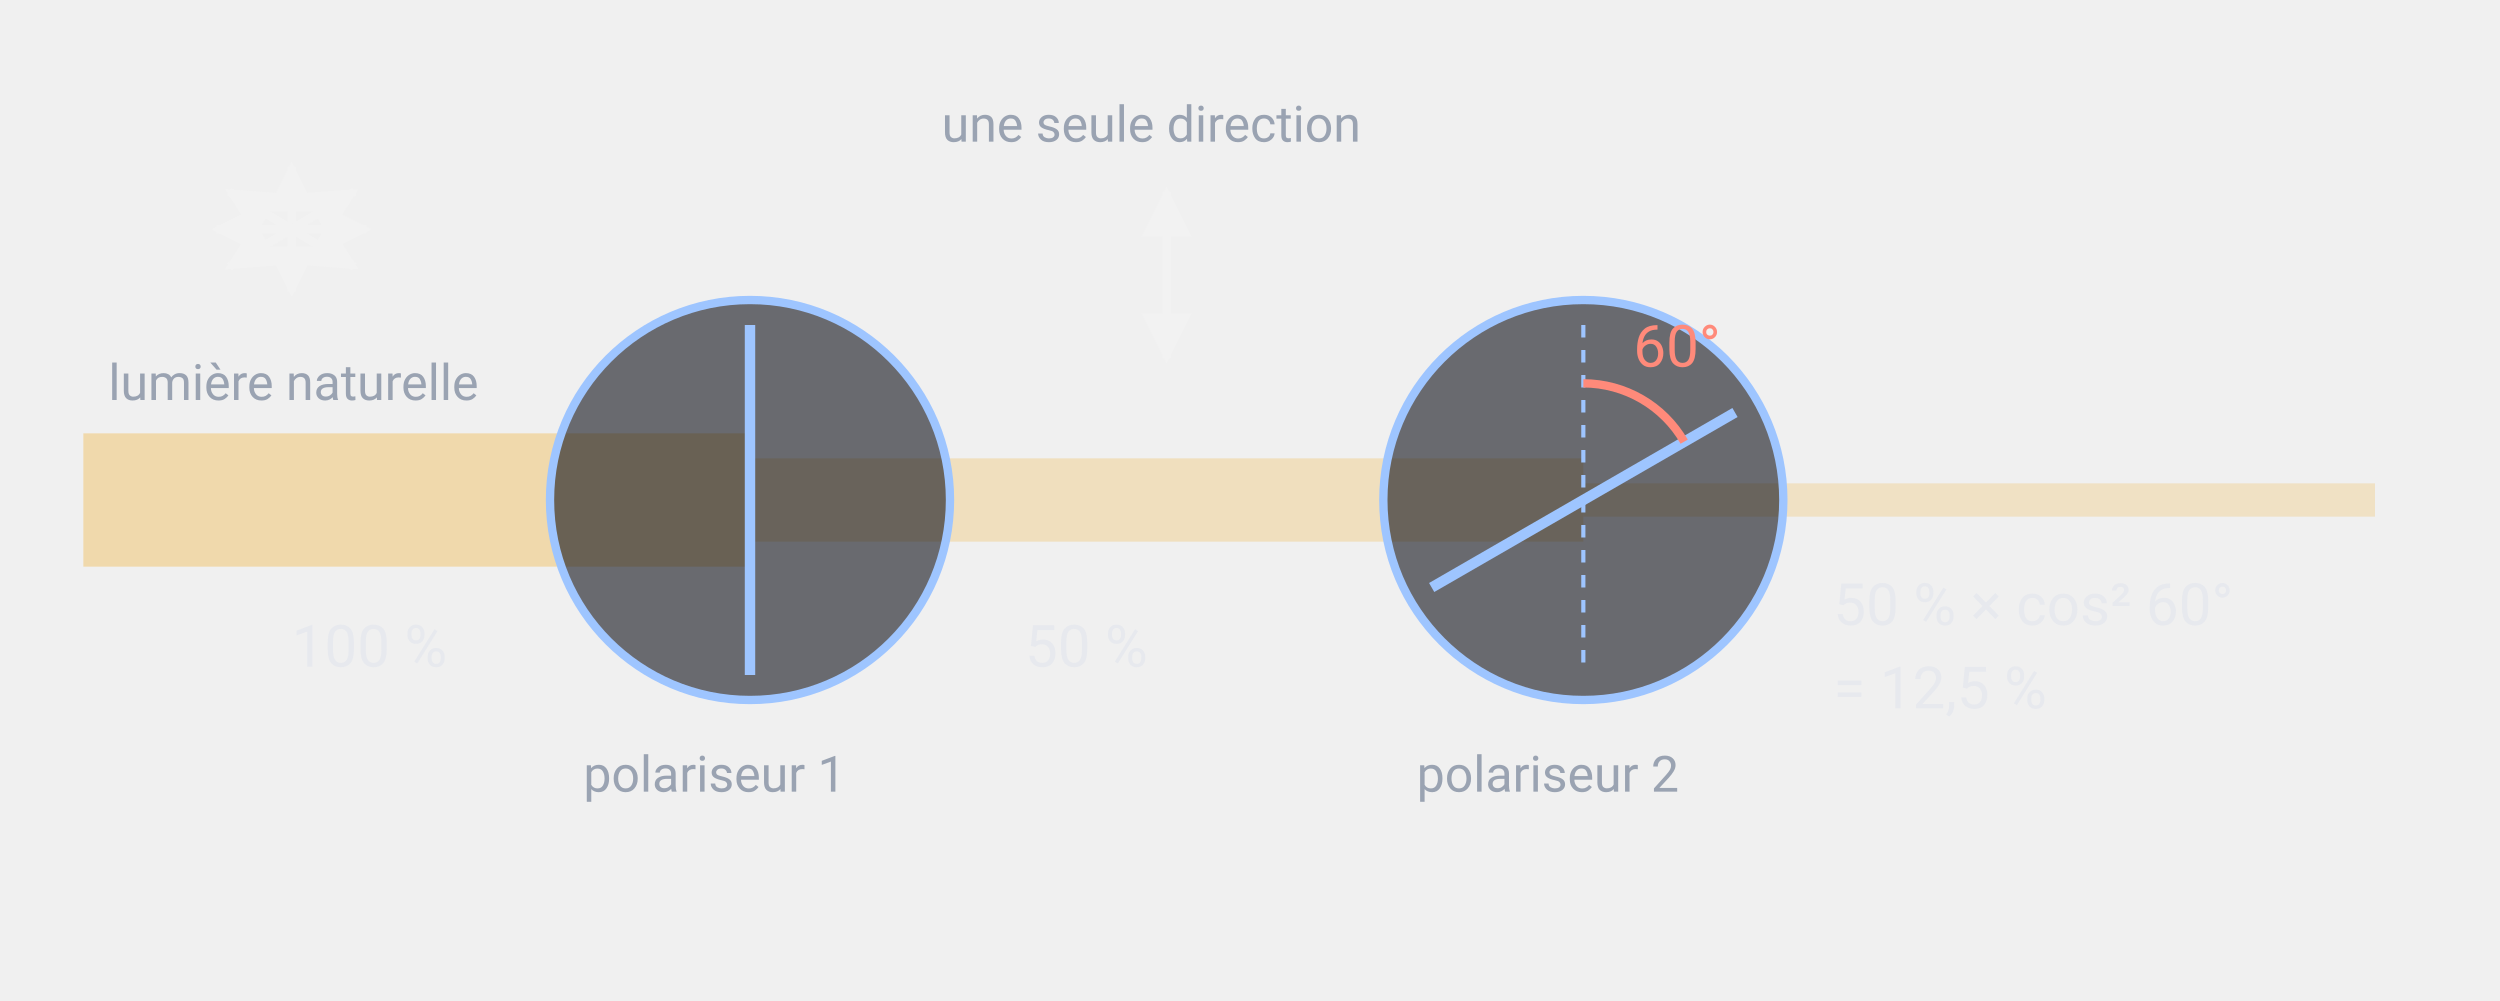
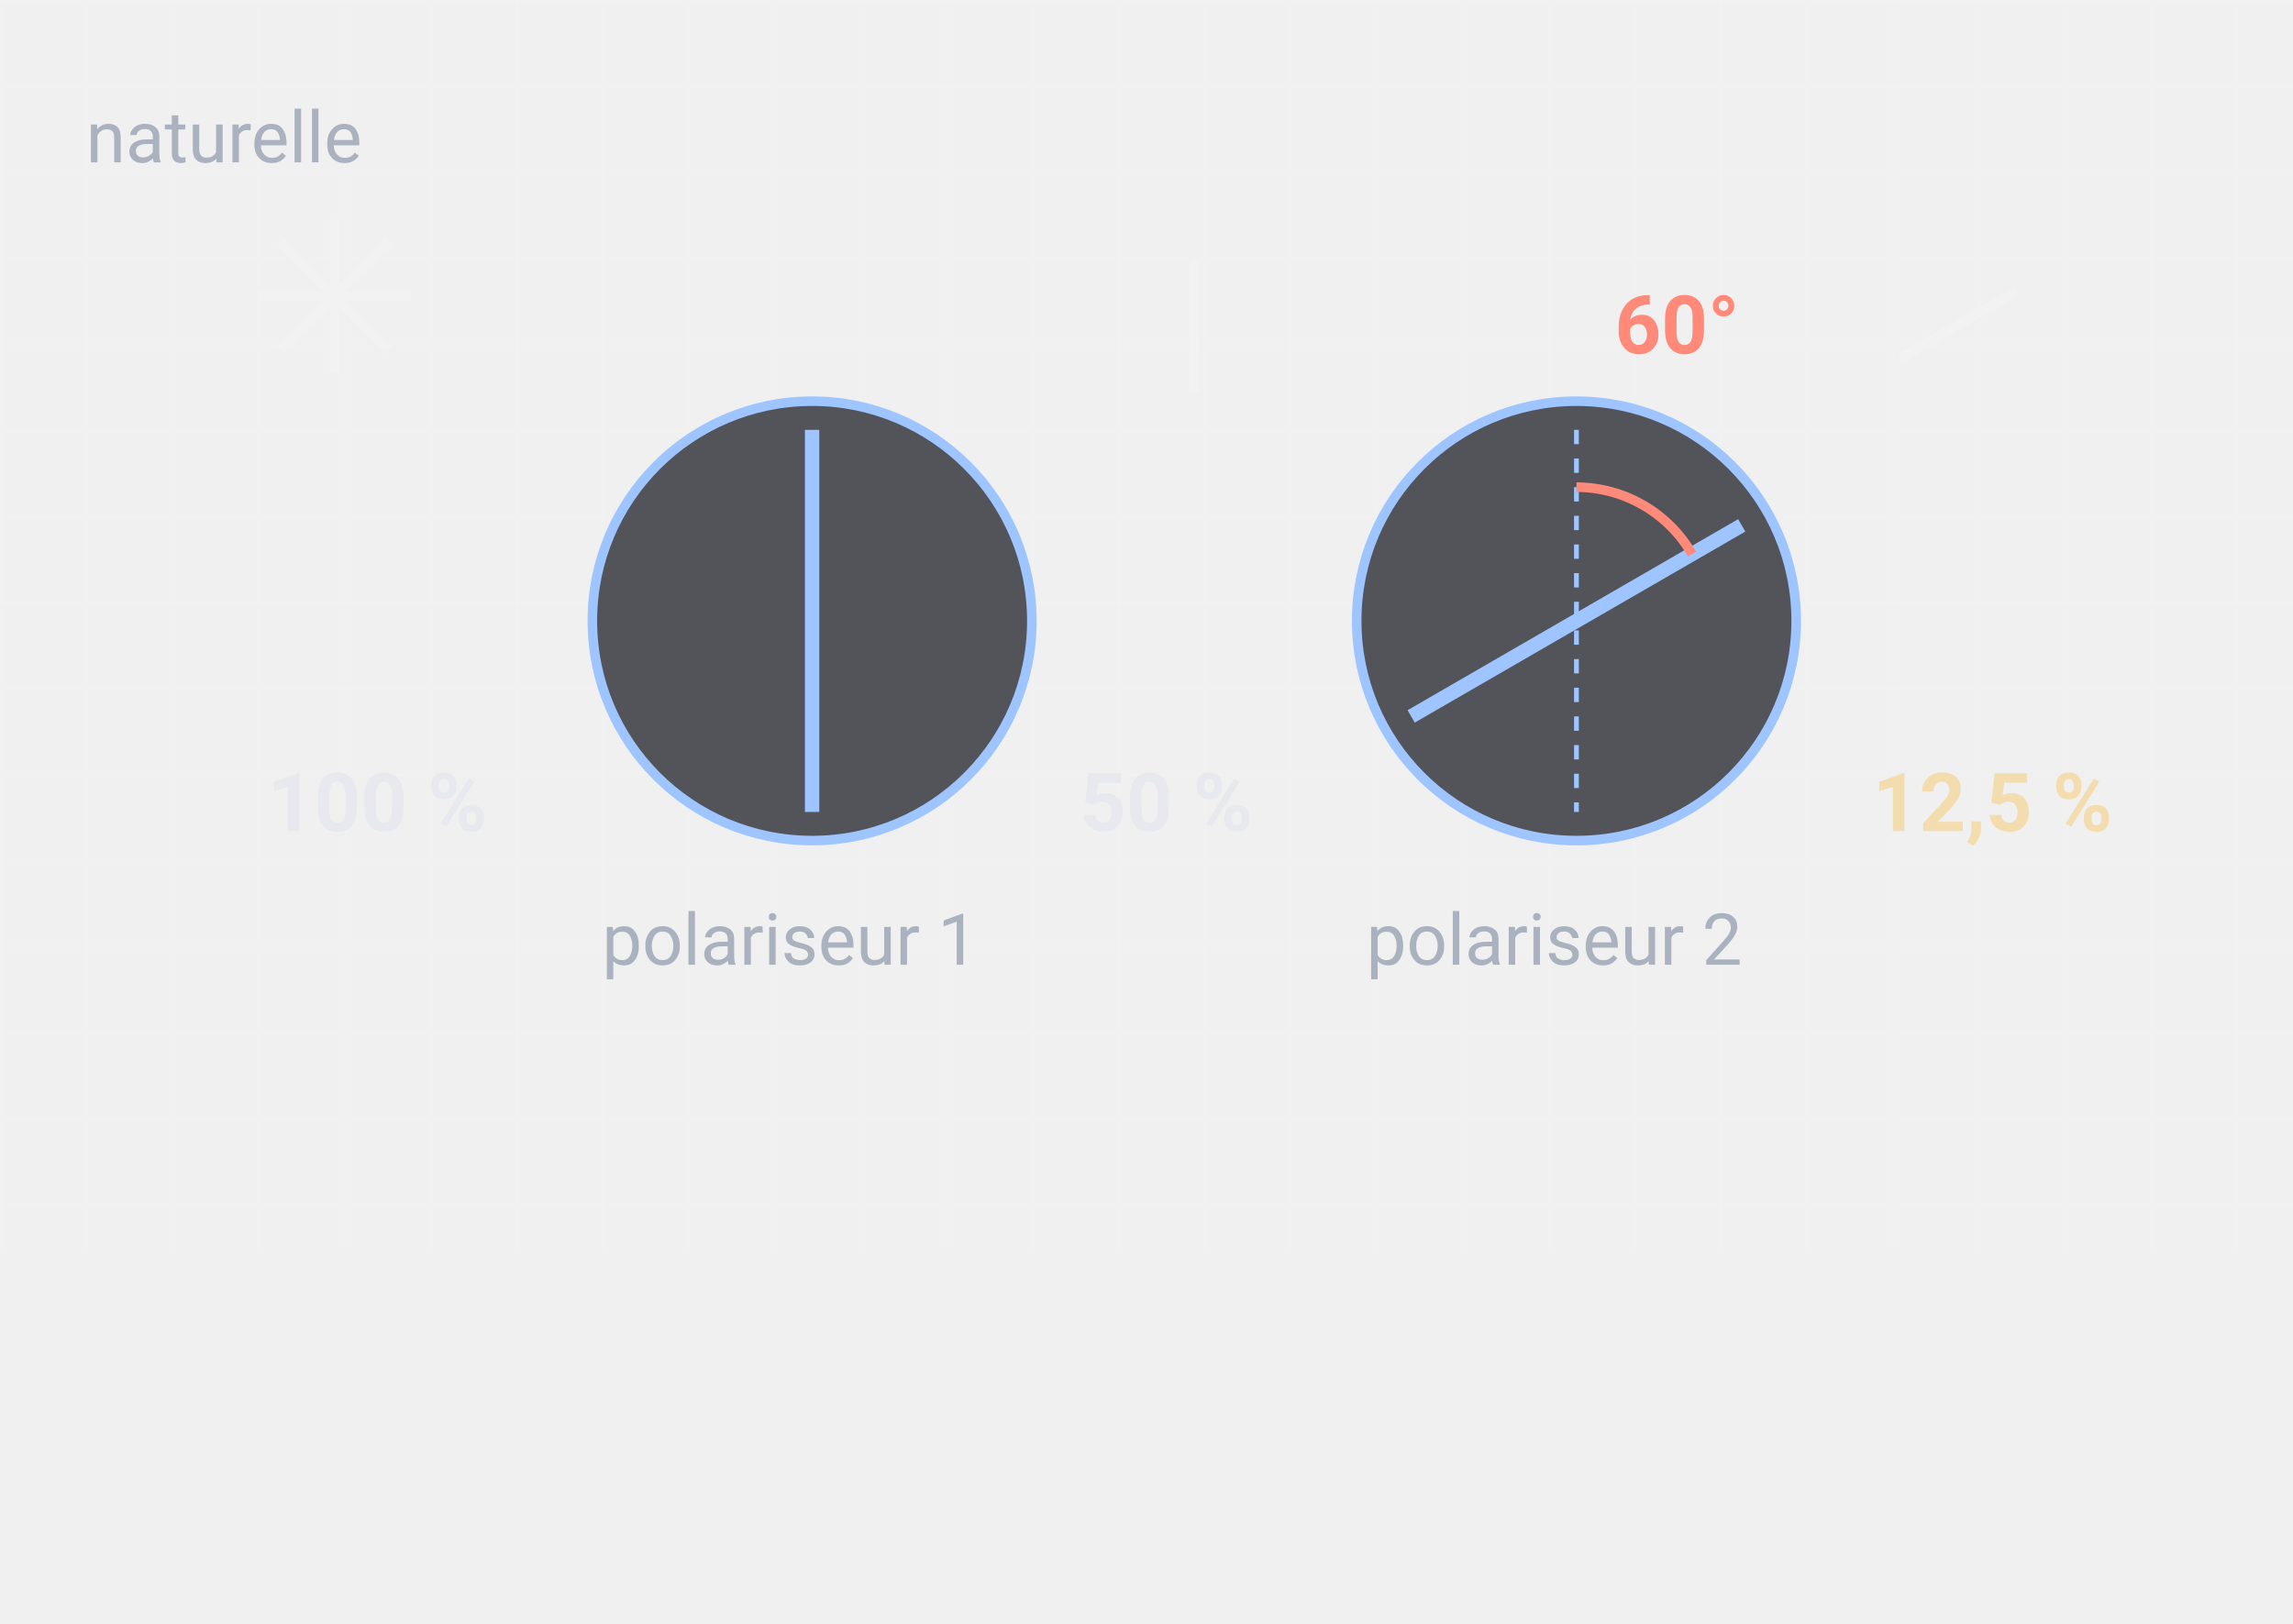
- <svg xmlns="http://www.w3.org/2000/svg" viewBox="0 0 600 240" role="img" aria-labelledby="t">
+ <svg xmlns="http://www.w3.org/2000/svg" viewBox="0 0 480 340" role="img" aria-labelledby="t">
  <style>
    :root { background: #0f1219; color-scheme: dark; }
-     text { font-family: -apple-system, "Segoe UI", Roboto, sans-serif; font-size: 14px; fill: #e7e9ee; }
-     .petit { font-size: 12px; fill: #9aa3b2; }
-     .axe { stroke: #5b6270; stroke-width: 1.5; }
-     .lentille { stroke: #9ec5ff; stroke-width: 2.5; fill: none; }
-     .rayon { stroke: #f0c674; stroke-width: 2; fill: none; }
-     .virtuel { stroke: #f0c674; stroke-width: 1.5; stroke-dasharray: 6 5; fill: none; opacity: .7; }
-     .objet { stroke: #f2f2f2; stroke-width: 3; }
-     .image { stroke: #d9b26f; stroke-width: 3; }
+     text { font-family: -apple-system, "Segoe UI", Roboto, sans-serif; font-size: 17px; fill: #e7e9ee; }
+     .p { font-size: 15px; fill: #aab2c0; }
+     .g { font-weight: 700; }
+     .num { font-size: 12px; font-weight: 800; fill: #0b0d12; }
+     .r { fill: none; stroke-width: 2.6; stroke-linecap: round; stroke-linejoin: round; filter: url(#lueur); }
+     .v { fill: none; stroke-width: 1.8; stroke-dasharray: 6 6; opacity: .75; }
+     .c1 { stroke: #f0c674; } .c2 { stroke: #6fd3c4; } .c3 { stroke: #c7a3ff; }
    .cote { stroke: #9aa3b2; stroke-width: 1.2; }
-     .alerte { stroke: #ff8a7a; fill: #ff8a7a; }
+     .trace { stroke-dasharray: 1; stroke-dashoffset: 1; animation: trace 1s ease-out forwards; }
+     .anim { opacity: 0; animation: apparait .5s ease-out forwards; }
+     @keyframes trace { to { stroke-dashoffset: 0; } }
+     @keyframes apparait { to { opacity: 1; } }
+     @media (prefers-reduced-motion: reduce) {
+       .trace { animation: none; stroke-dashoffset: 0; }
+       .anim { animation: none; opacity: 1; }
+     }
  </style>
  <defs>
-     <marker id="fo" viewBox="0 0 10 10" refX="9" refY="5" markerWidth="7" markerHeight="7" orient="auto-start-reverse">
+     <pattern id="grille" width="18" height="18" patternUnits="userSpaceOnUse">
+       <path d="M18 0 L0 0 L0 18" fill="none" stroke="#ffffff" stroke-opacity=".045" />
+     </pattern>
+     <filter id="lueur" filterUnits="userSpaceOnUse" x="0" y="0" width="480" height="340">
+       <feGaussianBlur stdDeviation="2.2" result="f" />
+       <feMerge>
+         <feMergeNode in="f" />
+         <feMergeNode in="SourceGraphic" />
+       </feMerge>
+     </filter>
+     <marker id="ml" markerUnits="userSpaceOnUse" viewBox="0 0 10 10" refX="9" refY="5" markerWidth="14" markerHeight="14" orient="auto-start-reverse">
+       <path d="M1 1 L9 5 L1 9" fill="none" stroke="#9ec5ff" stroke-width="2" />
+     </marker>
+     <marker id="mi" markerUnits="userSpaceOnUse" viewBox="0 0 10 10" refX="1" refY="5" markerWidth="14" markerHeight="14" orient="auto-start-reverse">
+       <path d="M9 1 L1 5 L9 9" fill="none" stroke="#9ec5ff" stroke-width="2" />
+     </marker>
+     <marker id="mc" markerUnits="userSpaceOnUse" viewBox="0 0 10 10" refX="9" refY="5" markerWidth="11" markerHeight="11" orient="auto-start-reverse">
+       <path d="M0 0 L10 5 L0 10 Z" fill="#9aa3b2" />
+     </marker>
+     <marker id="m1" markerUnits="userSpaceOnUse" viewBox="0 0 10 10" refX="8" refY="5" markerWidth="12" markerHeight="12" orient="auto">
      <path d="M0 0 L10 5 L0 10 Z" fill="#f0c674" />
    </marker>
-     <marker id="fb" viewBox="0 0 10 10" refX="9" refY="5" markerWidth="6" markerHeight="6" orient="auto-start-reverse">
-       <path d="M0 0 L10 5 L0 10 Z" fill="#f2f2f2" />
+     <marker id="m2" markerUnits="userSpaceOnUse" viewBox="0 0 10 10" refX="8" refY="5" markerWidth="12" markerHeight="12" orient="auto">
+       <path d="M0 0 L10 5 L0 10 Z" fill="#6fd3c4" />
    </marker>
-     <marker id="fd" viewBox="0 0 10 10" refX="9" refY="5" markerWidth="6" markerHeight="6" orient="auto-start-reverse">
-       <path d="M0 0 L10 5 L0 10 Z" fill="#d9b26f" />
-     </marker>
-     <marker id="fg" viewBox="0 0 10 10" refX="9" refY="5" markerWidth="6" markerHeight="6" orient="auto-start-reverse">
-       <path d="M0 0 L10 5 L0 10 Z" fill="#9aa3b2" />
-     </marker>
-     <marker id="fl" viewBox="0 0 10 10" refX="5" refY="5" markerWidth="8" markerHeight="8" orient="auto-start-reverse">
-       <path d="M0 2 L5 8 L10 2" fill="none" stroke="#9ec5ff" stroke-width="2" />
+     <marker id="m3" markerUnits="userSpaceOnUse" viewBox="0 0 10 10" refX="8" refY="5" markerWidth="12" markerHeight="12" orient="auto">
+       <path d="M0 0 L10 5 L0 10 Z" fill="#c7a3ff" />
    </marker>
  </defs>
-   <rect x="20" y="104" width="160" height="32" fill="#f0c674" fill-opacity=".55" />
-   <rect x="180" y="110" width="200" height="20" fill="#f0c674" fill-opacity=".4" />
-   <rect x="380" y="116" width="190" height="8" fill="#f0c674" fill-opacity=".35" />
-   <g stroke="#f2f2f2" stroke-width="2" marker-start="url(#fb)" marker-end="url(#fb)">
-     <line x1="70" y1="70" x2="70" y2="40" />
-     <line x1="55" y1="64" x2="85" y2="46" />
-     <line x1="55" y1="46" x2="85" y2="64" />
-     <line x1="52" y1="55" x2="88" y2="55" />
+   <rect x="0" y="0" width="480" height="262" fill="url(#grille)" />
+   <rect class="anim" style="animation-delay:.2s" x="10" y="112" width="160" height="36" fill="#f0c674" fill-opacity=".5" />
+   <rect class="anim" style="animation-delay:1s" x="170" y="118" width="160" height="24" fill="#f0c674" fill-opacity=".4" />
+   <rect class="anim" style="animation-delay:1.8s" x="330" y="125" width="140" height="9" fill="#f0c674" fill-opacity=".4" />
+   <line x1="70" y1="46" x2="70" y2="78" stroke="#f2f2f2" stroke-width="2" />
+   <line x1="58.7" y1="50.7" x2="81.3" y2="73.3" stroke="#f2f2f2" stroke-width="2" />
+   <line x1="54" y1="62" x2="86" y2="62" stroke="#f2f2f2" stroke-width="2" />
+   <line x1="58.7" y1="73.3" x2="81.3" y2="50.7" stroke="#f2f2f2" stroke-width="2" />
+   <text x="18" y="34" class="p">naturelle</text>
+   <circle cx="170" cy="130" r="46" fill="#0f1219" fill-opacity=".7" stroke="#9ec5ff" stroke-width="2" />
+   <line x1="170" y1="170" x2="170" y2="90" stroke="#9ec5ff" stroke-width="3" />
+   <text x="126" y="202" class="p">polariseur 1</text>
+   <circle cx="330" cy="130" r="46" fill="#0f1219" fill-opacity=".7" stroke="#9ec5ff" stroke-width="2" />
+   <line x1="295.4" y1="150" x2="364.6" y2="110" stroke="#9ec5ff" stroke-width="3" />
+   <text x="286" y="202" class="p">polariseur 2</text>
+   <line x1="330" y1="90" x2="330" y2="170" stroke="#9ec5ff" stroke-width="1" stroke-dasharray="3 3" />
+   <path d="M330 102 A28 28 0 0 1 354.2 116" fill="none" stroke="#ff8a7a" stroke-width="2" />
+   <text x="338" y="74" class="g" style="fill:#ff8a7a">60°</text>
+   <line x1="250" y1="82" x2="250" y2="54" stroke="#f2f2f2" stroke-width="2" />
+   <line x1="397.9" y1="75" x2="422.1" y2="61" stroke="#f2f2f2" stroke-width="2" />
+   <text x="56" y="174" class="g">100 %</text>
+   <text x="226" y="174" class="g">50 %</text>
+   <text x="392" y="174" class="g" style="fill:#f3dcae">12,5 %</text>
+   <g class="anim" style="animation-delay:2.4s">
+     <text x="240" y="283" text-anchor="middle" class="p">1er polariseur : ½ ; 2e : loi de Malus × cos² 60° = × 0,25</text>
+     <rect x="20" y="296" width="440" height="36" rx="18" fill="#d9b26f" fill-opacity=".14" stroke="#d9b26f" stroke-opacity=".6" />
+     <text x="240" y="320" text-anchor="middle" style="fill:#f3dcae">50 % × 0,25 = 12,5 %</text>
  </g>
-   <text x="26" y="96" class="petit">lumière naturelle</text>
-   <text x="70" y="160">100 %</text>
-   <circle cx="180" cy="120" r="48" fill="#0f1219" fill-opacity=".6" stroke="#9ec5ff" stroke-width="2" />
-   <line x1="180" y1="78" x2="180" y2="162" stroke="#9ec5ff" stroke-width="2.5" />
-   <text x="140" y="190" class="petit">polariseur 1</text>
-   <line x1="280" y1="86" x2="280" y2="46" stroke="#f2f2f2" stroke-width="2" marker-start="url(#fb)" marker-end="url(#fb)" />
-   <text x="246" y="160">50 %</text>
-   <text x="226" y="34" class="petit">une seule direction</text>
-   <circle cx="380" cy="120" r="48" fill="#0f1219" fill-opacity=".6" stroke="#9ec5ff" stroke-width="2" />
-   <line x1="380" y1="78" x2="380" y2="162" stroke="#9ec5ff" stroke-width="1" stroke-dasharray="3 3" />
-   <line x1="343.6" y1="141.0" x2="416.4" y2="99.0" stroke="#9ec5ff" stroke-width="2.5" />
-   <path d="M380 92 A28 28 0 0 1 404.2 106.0" fill="none" stroke="#ff8a7a" stroke-width="2" />
-   <text x="392" y="88" style="fill:#ff8a7a">60°</text>
-   <text x="340" y="190" class="petit">polariseur 2</text>
-   <text x="440" y="150">50 % × cos² 60°</text>
-   <text x="440" y="170">= 12,5 %</text>
</svg>
